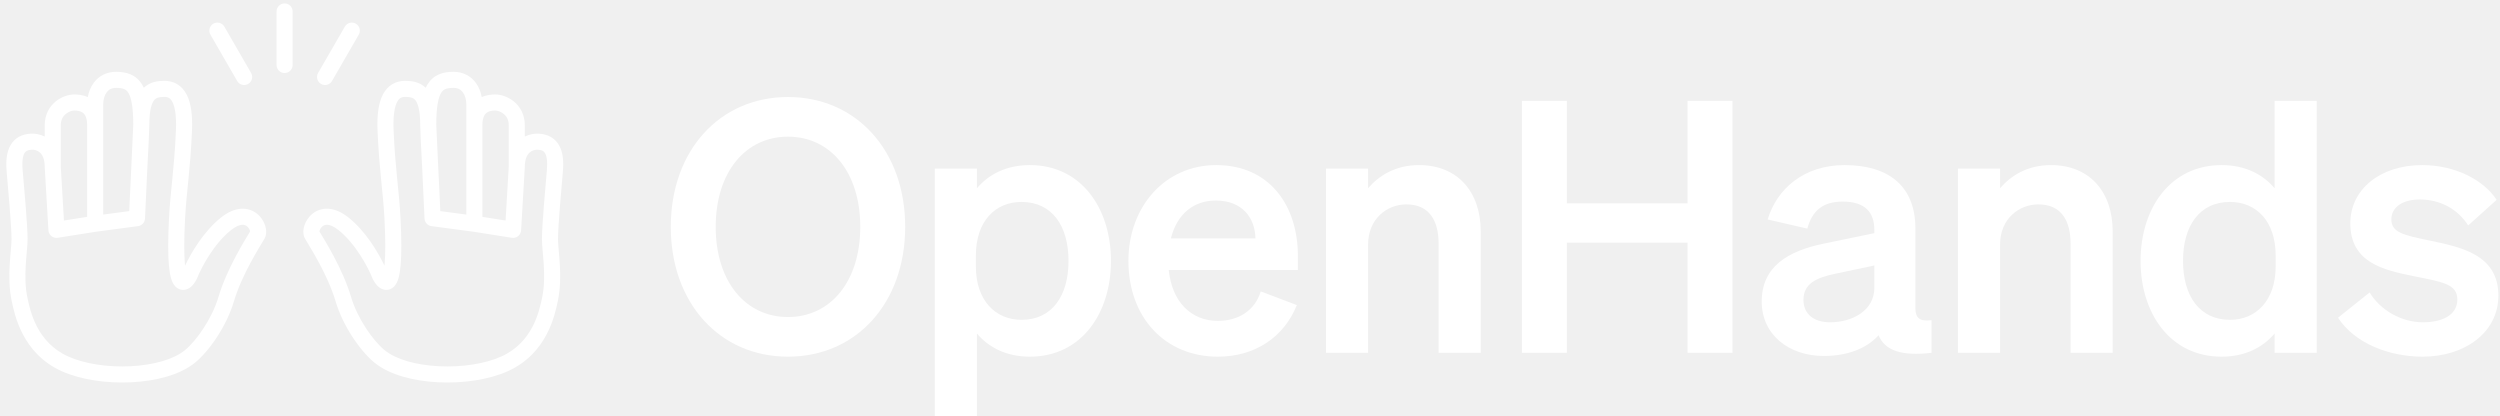
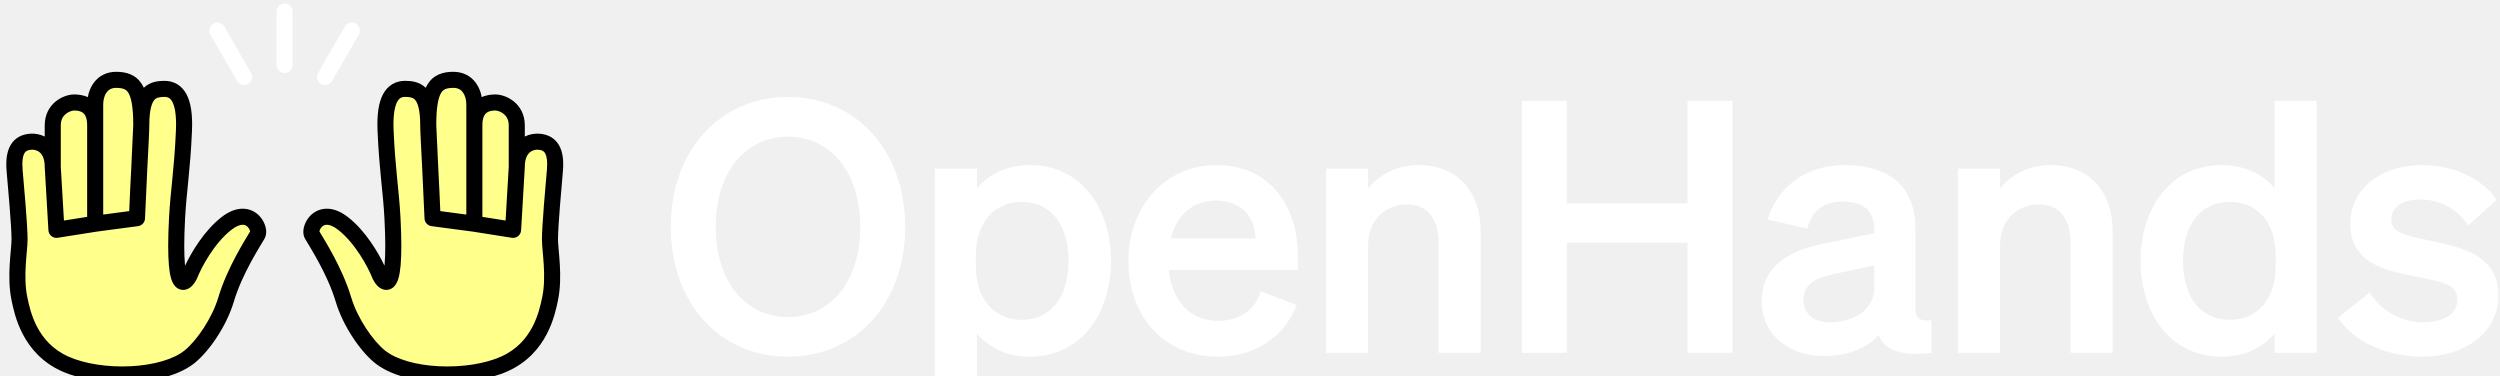
- <svg xmlns="http://www.w3.org/2000/svg" width="601" height="100" viewBox="0 0 601 100" fill="none">
+ <svg xmlns="http://www.w3.org/2000/svg" width="1305" height="196" viewBox="0 0 601 90.265" fill="none">
  <path d="M161.258 54.534C161.258 36.145 173.067 23.323 189.432 23.323C205.796 23.323 217.606 36.145 217.606 54.534C217.606 72.923 205.796 85.744 189.432 85.744C173.067 85.744 161.258 72.923 161.258 54.534ZM206.809 54.534C206.809 41.375 199.639 32.855 189.432 32.855C179.225 32.855 172.055 41.375 172.055 54.534C172.055 67.693 179.225 76.213 189.432 76.213C199.639 76.213 206.809 67.693 206.809 54.534Z" fill="white" />
-   <path d="M247.591 85.744C241.855 85.744 237.637 83.467 234.853 80.177V100H224.731V40.531H234.853V45.255C237.637 41.965 241.855 39.688 247.591 39.688C259.99 39.688 267.076 50.148 267.076 62.716C267.076 75.285 259.99 85.744 247.591 85.744ZM234.6 61.451V64.066C234.6 72.248 239.324 76.887 245.566 76.887C252.905 76.887 256.869 71.151 256.869 62.716C256.869 54.281 252.905 48.545 245.566 48.545C239.324 48.545 234.6 53.1 234.6 61.451Z" fill="white" />
-   <path d="M292.781 85.744C280.128 85.744 271.271 76.381 271.271 62.716C271.271 49.726 280.043 39.688 292.359 39.688C305.181 39.688 312.013 49.388 312.013 61.535V64.909H280.971C281.73 72.501 286.286 77.14 292.781 77.14C297.758 77.14 301.722 74.61 303.072 70.055L311.76 73.344C308.639 81.105 301.638 85.744 292.781 85.744ZM292.275 48.207C287.045 48.207 282.996 51.328 281.477 57.317H301.806C301.722 52.425 298.685 48.207 292.275 48.207Z" fill="white" />
-   <path d="M318.765 84.817V40.531H328.887V45.255C331.418 42.303 335.382 39.688 341.118 39.688C350.397 39.688 355.964 46.099 355.964 55.63V84.817H345.842V58.583C345.842 53.1 343.649 49.135 338.082 49.135C333.526 49.135 328.887 52.509 328.887 58.836V84.817H318.765Z" fill="white" />
-   <path d="M405.688 24.251H416.486V84.817H405.688V58.33H376.671V84.817H365.874V24.251H376.671V48.882H405.688V24.251Z" fill="white" />
-   <path d="M438.445 85.576C430.01 85.576 423.515 80.43 423.515 72.501C423.515 64.066 429.841 60.354 438.361 58.583L450.592 56.052V55.293C450.592 51.075 448.399 48.46 443 48.46C438.192 48.46 435.661 50.654 434.48 54.956L424.949 52.762C427.142 45.424 433.637 39.688 443.422 39.688C454.05 39.688 460.461 44.749 460.461 54.956V74.019C460.461 76.55 461.558 77.309 464.341 76.972V84.817C457.003 85.66 453.122 84.226 451.604 80.599C448.82 83.72 444.181 85.576 438.445 85.576ZM450.592 69.211V63.813L441.06 65.837C436.758 66.765 433.553 68.115 433.553 72.079C433.553 75.538 436.083 77.478 439.963 77.478C445.362 77.478 450.592 74.61 450.592 69.211Z" fill="white" />
-   <path d="M470.689 84.817V40.531H480.811V45.255C483.342 42.303 487.306 39.688 493.042 39.688C502.321 39.688 507.889 46.099 507.889 55.63V84.817H497.766V58.583C497.766 53.1 495.573 49.135 490.006 49.135C485.451 49.135 480.811 52.509 480.811 58.836V84.817H470.689Z" fill="white" />
-   <path d="M534.078 85.744C521.678 85.744 514.593 75.285 514.593 62.716C514.593 50.148 521.678 39.688 534.078 39.688C539.814 39.688 544.032 41.965 546.815 45.255V24.251H556.938V84.817H546.815V80.177C544.032 83.467 539.814 85.744 534.078 85.744ZM547.068 61.451C547.068 53.1 542.345 48.545 536.103 48.545C528.764 48.545 524.799 54.281 524.799 62.716C524.799 71.151 528.764 76.887 536.103 76.887C542.345 76.887 547.068 72.248 547.068 64.066V61.451Z" fill="white" />
-   <path d="M562.06 76.381L569.652 70.308C572.267 74.61 577.328 77.478 582.474 77.478C586.776 77.478 590.74 75.959 590.74 71.995C590.74 68.199 587.029 67.777 580.027 66.343C573.026 64.909 565.013 63.138 565.013 53.69C565.013 45.592 572.098 39.688 582.305 39.688C590.065 39.688 596.982 43.146 600.188 48.039L593.355 54.196C590.825 50.232 586.607 47.954 581.714 47.954C577.581 47.954 574.882 49.81 574.882 52.762C574.882 55.968 578.087 56.558 583.655 57.739C591.162 59.342 600.609 60.945 600.609 71.067C600.609 80.008 592.427 85.744 582.389 85.744C574.207 85.744 566.025 82.455 562.06 76.381Z" fill="white" />
-   <path d="M66.486 15.625V2.756C66.486 1.69 67.351 0.825 68.417 0.825C69.483 0.825 70.347 1.69 70.347 2.756V15.625C70.347 16.691 69.483 17.556 68.417 17.556C67.351 17.556 66.486 16.691 66.486 15.625Z" fill="white" />
+   <path d="M247.591 85.744C241.855 85.744 237.637 83.467 234.853 80.177V100H224.731V40.531H234.853V45.255C237.637 41.965 241.855 39.688 247.591 39.688C259.99 39.688 267.076 50.147 267.076 62.716C267.076 75.285 259.99 85.744 247.591 85.744ZM234.6 61.451V64.066C234.6 72.248 239.324 76.887 245.566 76.887C252.905 76.887 256.869 71.151 256.869 62.716C256.869 54.281 252.905 48.545 245.566 48.545C239.324 48.545 234.6 53.1 234.6 61.451Z" fill="white" />
+   <path d="M292.781 85.744C280.128 85.744 271.271 76.381 271.271 62.716C271.271 49.726 280.043 39.688 292.359 39.688C305.181 39.688 312.013 49.388 312.013 61.535V64.909H280.971C281.73 72.501 286.285 77.14 292.781 77.14C297.757 77.14 301.722 74.61 303.072 70.055L311.76 73.344C308.639 81.105 301.638 85.744 292.781 85.744ZM292.275 48.207C287.045 48.207 282.996 51.328 281.477 57.317H301.806C301.722 52.425 298.685 48.207 292.275 48.207Z" fill="white" />
+   <path d="M318.765 84.817V40.531H328.887V45.255C331.418 42.303 335.382 39.688 341.118 39.688C350.397 39.688 355.964 46.099 355.964 55.63V84.817H345.842V58.583C345.842 53.1 343.649 49.135 338.081 49.135C333.526 49.135 328.887 52.509 328.887 58.836V84.817H318.765Z" fill="white" />
+   <path d="M405.688 24.251H416.485V84.817H405.688V58.33H376.671V84.817H365.874V24.251H376.671V48.882H405.688V24.251Z" fill="white" />
+   <path d="M438.445 85.576C430.01 85.576 423.514 80.43 423.514 72.501C423.514 64.066 429.841 60.354 438.361 58.583L450.592 56.052V55.293C450.592 51.075 448.399 48.46 443 48.46C438.192 48.46 435.661 50.654 434.48 54.956L424.948 52.762C427.142 45.424 433.637 39.688 443.422 39.688C454.05 39.688 460.461 44.749 460.461 54.956V74.019C460.461 76.55 461.558 77.309 464.341 76.972V84.817C457.003 85.66 453.122 84.226 451.604 80.599C448.82 83.72 444.181 85.576 438.445 85.576ZM450.592 69.211V63.813L441.06 65.837C436.758 66.765 433.552 68.115 433.552 72.079C433.552 75.538 436.083 77.478 439.963 77.478C445.362 77.478 450.592 74.61 450.592 69.211Z" fill="white" />
+   <path d="M470.689 84.817V40.531H480.811V45.255C483.342 42.303 487.306 39.688 493.042 39.688C502.321 39.688 507.888 46.099 507.888 55.63V84.817H497.766V58.583C497.766 53.1 495.573 49.135 490.006 49.135C485.451 49.135 480.811 52.509 480.811 58.836V84.817H470.689Z" fill="white" />
+   <path d="M534.078 85.744C521.678 85.744 514.593 75.285 514.593 62.716C514.593 50.147 521.678 39.688 534.078 39.688C539.814 39.688 544.032 41.965 546.815 45.255V24.251H556.938V84.817H546.815V80.177C544.032 83.467 539.814 85.744 534.078 85.744ZM547.068 61.451C547.068 53.1 542.345 48.545 536.103 48.545C528.764 48.545 524.799 54.281 524.799 62.716C524.799 71.151 528.764 76.887 536.103 76.887C542.345 76.887 547.068 72.248 547.068 64.066V61.451Z" fill="white" />
+   <path d="M562.06 76.381L569.652 70.308C572.267 74.61 577.328 77.478 582.474 77.478C586.776 77.478 590.74 75.959 590.74 71.995C590.74 68.199 587.029 67.777 580.027 66.343C573.026 64.909 565.012 63.138 565.012 53.69C565.012 45.592 572.098 39.688 582.305 39.688C590.065 39.688 596.982 43.146 600.188 48.039L593.355 54.196C590.824 50.232 586.607 47.954 581.714 47.954C577.581 47.954 574.882 49.81 574.882 52.762C574.882 55.968 578.087 56.558 583.654 57.739C591.162 59.342 600.609 60.945 600.609 71.067C600.609 80.008 592.427 85.744 582.389 85.744C574.207 85.744 566.025 82.455 562.06 76.381Z" fill="white" />
+   <path d="M66.486 15.625V2.756C66.486 1.69 67.35 0.825 68.417 0.825C69.483 0.825 70.347 1.69 70.347 2.756V15.625C70.347 16.691 69.483 17.556 68.417 17.556C67.35 17.556 66.486 16.691 66.486 15.625Z" fill="white" />
  <path d="M76.468 17.543L82.903 6.398C83.436 5.475 84.617 5.158 85.54 5.691C86.463 6.224 86.78 7.405 86.247 8.329L79.812 19.474C79.279 20.397 78.098 20.713 77.175 20.18C76.252 19.647 75.935 18.466 76.468 17.543Z" fill="white" />
-   <path d="M60.365 17.543L53.931 6.398C53.398 5.475 52.217 5.158 51.293 5.691C50.37 6.224 50.054 7.405 50.587 8.329L57.021 19.474C57.554 20.397 58.735 20.713 59.659 20.18C60.582 19.647 60.898 18.466 60.365 17.543Z" fill="white" />
-   <path d="M130.283 57.475C130.283 54.121 131.188 44.175 131.472 40.892C131.665 38.673 131.398 37.457 131.041 36.836C130.779 36.38 130.369 36.058 129.382 35.992C128.67 35.944 127.893 36.147 127.313 36.67C126.77 37.161 126.163 38.146 126.163 40.137L126.159 40.25L125.272 55.371C125.24 55.915 124.98 56.421 124.555 56.762C124.131 57.104 123.582 57.25 123.044 57.165L113.751 55.694L103.729 54.363C102.803 54.24 102.099 53.472 102.055 52.539L101.517 40.892C101.493 40.418 101.47 39.949 101.446 39.486C101.22 35.145 101.018 31.3 101.018 30.047C101.018 26.302 100.384 24.722 99.83 24.057C99.388 23.527 98.753 23.294 97.393 23.294C96.905 23.294 96.561 23.395 96.302 23.546C96.048 23.694 95.759 23.96 95.483 24.481C94.892 25.597 94.461 27.697 94.621 31.363C94.829 36.118 95.153 39.671 95.47 42.875C95.787 46.072 96.103 48.975 96.279 52.349C96.554 57.63 96.529 61.271 96.313 63.742C96.205 64.976 96.045 65.972 95.83 66.76C95.626 67.507 95.319 68.267 94.786 68.835C94.141 69.522 93.221 69.85 92.266 69.62C91.508 69.437 90.976 68.958 90.685 68.652C90.077 68.013 89.647 67.187 89.478 66.761C88.498 64.287 85.463 58.542 81.356 55.299C80.158 54.353 79.284 54.08 78.735 54.039C78.217 54 77.842 54.153 77.547 54.387C77.221 54.646 76.979 55.021 76.858 55.377C76.816 55.502 76.797 55.592 76.79 55.649C77.903 57.528 82.32 64.418 84.402 71.411C85.954 76.623 89.697 81.934 92.491 84.209C95.197 86.411 100.06 87.776 105.538 88.046C110.963 88.312 116.553 87.481 120.486 85.717C128.084 82.311 129.631 74.811 130.325 71.559C130.863 69.036 130.873 66.342 130.729 63.842C130.657 62.595 130.55 61.429 130.457 60.355C130.366 59.311 130.283 58.302 130.283 57.475ZM112.103 25.106C112.103 23.935 111.79 22.891 111.272 22.193C110.804 21.562 110.115 21.125 109.008 21.125C108.103 21.124 107.493 21.236 107.063 21.419C106.677 21.584 106.354 21.839 106.059 22.315C105.38 23.412 104.882 25.616 104.879 30.006L105.372 40.685C105.547 44.074 105.729 47.712 105.848 50.75L112.103 51.58V25.106ZM115.965 52.134L121.542 53.017L122.301 40.09V30.122C122.301 28.753 121.744 27.916 121.084 27.379C120.348 26.782 119.489 26.568 119.084 26.568C118.345 26.568 117.582 26.683 117.033 27.073C116.61 27.373 115.965 28.084 115.965 30.122V52.134ZM126.163 32.827C127.318 32.251 128.554 32.067 129.64 32.14C131.609 32.272 133.345 33.096 134.388 34.912C135.337 36.562 135.534 38.744 135.319 41.226C135.022 44.657 134.143 54.34 134.143 57.475C134.143 58.104 134.209 58.941 134.302 60.02C134.394 61.068 134.508 62.302 134.584 63.62C134.735 66.249 134.745 69.344 134.101 72.365C133.43 75.512 131.613 84.96 122.066 89.24C117.427 91.319 111.192 92.189 105.348 91.902C99.557 91.617 93.703 90.174 90.053 87.203C86.618 84.406 82.46 78.417 80.702 72.513C78.716 65.845 74.415 59.268 73.341 57.405C72.71 56.307 72.907 55.004 73.202 54.136C73.534 53.157 74.178 52.132 75.145 51.364C76.143 50.571 77.466 50.07 79.026 50.188C80.554 50.303 82.138 50.998 83.748 52.269C87.89 55.539 90.929 60.699 92.42 63.863C92.435 63.718 92.454 63.566 92.468 63.406C92.661 61.195 92.695 57.758 92.424 52.549C92.254 49.289 91.95 46.497 91.629 43.255C91.308 40.019 90.976 36.388 90.763 31.532C90.594 27.657 90.992 24.714 92.072 22.674C92.632 21.617 93.39 20.776 94.354 20.212C95.314 19.652 96.36 19.434 97.393 19.434C98.921 19.434 100.824 19.649 102.34 21.096C102.473 20.809 102.619 20.538 102.777 20.283C103.477 19.152 104.408 18.354 105.549 17.868C106.645 17.4 107.833 17.263 109.008 17.263C111.37 17.264 113.195 18.306 114.372 19.892C115.133 20.919 115.592 22.125 115.809 23.348C117.062 22.782 118.316 22.708 119.084 22.708C120.393 22.708 122.108 23.238 123.518 24.383C125.004 25.59 126.163 27.495 126.163 30.122V32.827Z" fill="white" />
-   <path d="M6.631 57.475C6.631 54.121 5.726 44.175 5.442 40.892C5.249 38.673 5.516 37.457 5.873 36.836C6.135 36.38 6.545 36.058 7.532 35.992C8.244 35.944 9.021 36.147 9.601 36.67C10.145 37.161 10.751 38.146 10.751 40.137L10.755 40.25L11.642 55.371C11.674 55.915 11.934 56.421 12.359 56.762C12.783 57.104 13.332 57.25 13.87 57.165L23.163 55.694L33.185 54.363C34.111 54.24 34.815 53.472 34.859 52.539L35.397 40.892C35.421 40.418 35.444 39.949 35.468 39.486C35.694 35.145 35.896 31.3 35.896 30.047C35.896 26.302 36.53 24.722 37.084 24.057C37.526 23.527 38.161 23.294 39.521 23.294C40.009 23.294 40.353 23.395 40.612 23.546C40.866 23.694 41.155 23.96 41.431 24.481C42.022 25.597 42.453 27.697 42.293 31.363C42.085 36.118 41.761 39.671 41.444 42.875C41.127 46.072 40.811 48.975 40.635 52.349C40.36 57.63 40.385 61.271 40.601 63.742C40.709 64.976 40.869 65.972 41.084 66.76C41.289 67.507 41.595 68.267 42.128 68.835C42.773 69.522 43.693 69.85 44.648 69.62C45.406 69.437 45.938 68.958 46.229 68.652C46.837 68.013 47.267 67.187 47.436 66.761C48.416 64.287 51.45 58.542 55.558 55.299C56.756 54.353 57.63 54.08 58.179 54.039C58.697 54 59.072 54.153 59.367 54.387C59.693 54.646 59.935 55.021 60.056 55.377C60.099 55.502 60.117 55.592 60.124 55.649C59.011 57.528 54.595 64.418 52.512 71.411C50.96 76.623 47.217 81.934 44.423 84.209C41.717 86.411 36.855 87.776 31.376 88.046C25.951 88.312 20.361 87.481 16.428 85.717C8.83 82.311 7.283 74.811 6.589 71.559C6.051 69.036 6.041 66.342 6.185 63.842C6.257 62.595 6.364 61.429 6.457 60.355C6.548 59.311 6.631 58.302 6.631 57.475ZM24.811 25.106C24.811 23.935 25.124 22.891 25.642 22.193C26.11 21.562 26.799 21.125 27.906 21.125C28.811 21.124 29.421 21.236 29.851 21.419C30.237 21.584 30.56 21.839 30.855 22.315C31.534 23.412 32.032 25.616 32.035 30.006L31.542 40.685C31.367 44.074 31.186 47.712 31.066 50.75L24.811 51.58V25.106ZM20.95 52.134L15.372 53.017L14.613 40.09V30.122C14.613 28.753 15.171 27.916 15.83 27.379C16.566 26.782 17.425 26.568 17.83 26.568C18.569 26.568 19.332 26.683 19.881 27.073C20.304 27.373 20.95 28.084 20.95 30.122V52.134ZM10.751 32.827C9.596 32.251 8.36 32.067 7.274 32.14C5.305 32.272 3.569 33.096 2.526 34.912C1.577 36.562 1.38 38.744 1.595 41.226C1.892 44.657 2.771 54.34 2.771 57.475C2.771 58.104 2.706 58.941 2.612 60.02C2.52 61.068 2.406 62.302 2.33 63.62C2.179 66.249 2.169 69.344 2.813 72.365C3.484 75.512 5.301 84.96 14.848 89.24C19.487 91.319 25.722 92.189 31.566 91.902C37.357 91.617 43.211 90.174 46.861 87.203C50.296 84.406 54.454 78.417 56.212 72.513C58.198 65.845 62.499 59.268 63.573 57.405C64.205 56.307 64.007 55.004 63.712 54.136C63.38 53.157 62.736 52.132 61.769 51.364C60.771 50.571 59.448 50.07 57.888 50.188C56.36 50.303 54.776 50.998 53.166 52.269C49.024 55.539 45.985 60.699 44.495 63.863C44.479 63.718 44.461 63.566 44.447 63.406C44.253 61.195 44.219 57.758 44.49 52.549C44.66 49.289 44.964 46.497 45.285 43.255C45.606 40.019 45.938 36.388 46.151 31.532C46.32 27.657 45.922 24.714 44.842 22.674C44.282 21.617 43.524 20.776 42.56 20.212C41.6 19.652 40.554 19.434 39.521 19.434C37.993 19.434 36.09 19.649 34.575 21.096C34.441 20.809 34.295 20.538 34.137 20.283C33.437 19.152 32.506 18.354 31.366 17.868C30.27 17.4 29.081 17.263 27.906 17.263C25.544 17.264 23.719 18.306 22.542 19.892C21.781 20.919 21.323 22.125 21.105 23.348C19.852 22.782 18.598 22.708 17.83 22.708C16.521 22.708 14.806 23.238 13.396 24.383C11.911 25.59 10.751 27.495 10.751 30.122V32.827Z" fill="white" />
+   <path d="M60.365 17.543L53.931 6.398C53.397 5.475 52.216 5.158 51.293 5.691C50.37 6.224 50.053 7.405 50.586 8.329L57.021 19.474C57.554 20.397 58.735 20.713 59.658 20.18C60.582 19.647 60.898 18.466 60.365 17.543Z" fill="white" />
+   <path d="M91.272 85.706C88.157 83.17 84.207 77.52 82.552 71.962C80.483 65.014 76.008 58.168 75.014 56.442C74.132 54.909 76.935 49.35 82.552 53.784C87.045 57.331 90.238 63.439 91.272 66.05C91.691 67.107 95.443 73.429 94.351 52.449C94.006 45.815 93.112 41.059 92.692 31.447C92.362 23.906 94.349 21.364 97.393 21.364C100.438 21.364 102.948 22.353 102.948 30.047C102.948 21.189 104.846 19.193 109.008 19.194C112.477 19.194 114.034 22.152 114.034 25.106V30.122C114.034 25.106 117.369 24.637 119.084 24.637C120.799 24.637 124.232 26.126 124.232 30.122V40.137C124.232 35.318 127.242 33.914 129.511 34.066C132.467 34.264 133.803 36.357 133.396 41.059C133.105 44.416 132.213 54.23 132.213 57.475C132.213 60.386 133.396 66.418 132.213 71.962C131.531 75.161 129.848 83.636 121.276 87.479C112.703 91.322 97.628 90.88 91.272 85.706Z" fill="#FFFF8B" />
+   <path d="M130.283 57.475C130.283 54.121 131.188 44.175 131.472 40.892C131.665 38.673 131.398 37.457 131.041 36.836C130.779 36.38 130.369 36.058 129.382 35.992C128.67 35.944 127.893 36.147 127.313 36.67C126.769 37.161 126.163 38.146 126.163 40.137L126.159 40.25L125.272 55.371C125.24 55.915 124.98 56.421 124.555 56.762C124.131 57.104 123.582 57.25 123.044 57.165L113.751 55.694L103.729 54.363C102.803 54.24 102.099 53.472 102.055 52.539L101.503 40.589L101.498 40.488C101.251 35.73 101.018 31.39 101.018 30.047C101.018 26.302 100.384 24.722 99.83 24.057C99.388 23.527 98.753 23.294 97.393 23.294C96.905 23.294 96.561 23.395 96.302 23.546C96.048 23.694 95.759 23.96 95.483 24.481C94.892 25.597 94.46 27.697 94.621 31.363C94.829 36.118 95.153 39.671 95.47 42.875C95.787 46.072 96.103 48.975 96.279 52.349C96.554 57.63 96.529 61.271 96.313 63.742C96.205 64.976 96.045 65.972 95.83 66.76C95.625 67.507 95.319 68.267 94.786 68.835C94.141 69.522 93.221 69.85 92.266 69.62C91.508 69.437 90.976 68.958 90.685 68.652C90.077 68.013 89.647 67.187 89.478 66.761C88.498 64.287 85.463 58.542 81.356 55.299C80.158 54.353 79.284 54.08 78.735 54.039C78.217 54 77.842 54.153 77.546 54.387C77.221 54.646 76.979 55.021 76.858 55.377C76.815 55.502 76.797 55.592 76.79 55.649C77.903 57.528 82.319 64.418 84.402 71.411C85.954 76.623 89.697 81.934 92.491 84.209C95.197 86.411 100.059 87.776 105.538 88.046C110.963 88.312 116.553 87.481 120.486 85.717C128.084 82.311 129.631 74.811 130.325 71.559C130.863 69.036 130.873 66.342 130.729 63.842C130.657 62.595 130.55 61.429 130.457 60.355C130.366 59.311 130.283 58.302 130.283 57.475ZM112.103 25.106C112.103 23.935 111.79 22.891 111.272 22.193C110.804 21.562 110.115 21.125 109.008 21.125C108.103 21.124 107.493 21.236 107.063 21.419C106.677 21.584 106.354 21.839 106.059 22.315C105.38 23.412 104.882 25.616 104.879 30.006L105.359 40.401C105.539 43.868 105.726 47.626 105.849 50.75L112.103 51.58V25.106ZM115.964 52.134L121.542 53.017L122.301 40.09V30.122C122.301 28.753 121.743 27.916 121.084 27.379C120.348 26.782 119.489 26.568 119.084 26.568C118.345 26.568 117.582 26.683 117.033 27.073C116.61 27.373 115.964 28.084 115.964 30.122V52.134ZM126.163 32.827C127.318 32.251 128.554 32.067 129.64 32.14C131.609 32.272 133.345 33.096 134.388 34.912C135.337 36.562 135.534 38.744 135.319 41.226C135.022 44.657 134.143 54.34 134.143 57.475C134.143 58.104 134.208 58.941 134.302 60.02C134.394 61.068 134.508 62.302 134.584 63.62C134.735 66.249 134.745 69.344 134.101 72.365C133.43 75.512 131.613 84.96 122.066 89.24C117.427 91.319 111.192 92.189 105.348 91.902C99.557 91.617 93.703 90.174 90.053 87.203C86.618 84.406 82.46 78.417 80.702 72.513C78.716 65.845 74.415 59.268 73.341 57.405C72.709 56.307 72.907 55.004 73.202 54.136C73.534 53.157 74.178 52.132 75.145 51.364C76.143 50.571 77.466 50.07 79.026 50.188C80.554 50.303 82.138 50.998 83.748 52.269C87.89 55.539 90.929 60.699 92.419 63.863C92.435 63.718 92.453 63.566 92.467 63.406C92.661 61.195 92.695 57.758 92.423 52.549C92.254 49.289 91.95 46.497 91.629 43.255C91.308 40.019 90.975 36.388 90.763 31.532C90.594 27.657 90.991 24.714 92.072 22.674C92.632 21.617 93.39 20.776 94.354 20.212C95.314 19.652 96.36 19.434 97.393 19.434C98.921 19.434 100.824 19.649 102.339 21.096C102.473 20.809 102.619 20.538 102.777 20.283C103.477 19.152 104.408 18.354 105.548 17.868C106.644 17.4 107.833 17.263 109.008 17.263C111.37 17.264 113.196 18.306 114.373 19.892C115.134 20.919 115.591 22.125 115.809 23.348C117.062 22.782 118.316 22.708 119.084 22.708C120.393 22.708 122.108 23.238 123.518 24.383C125.003 25.59 126.163 27.495 126.163 30.122V32.827Z" fill="black" />
+   <path d="M45.642 85.706C48.757 83.17 52.707 77.52 54.362 71.962C56.431 65.014 60.906 58.168 61.9 56.442C62.782 54.909 59.979 49.35 54.362 53.784C49.869 57.331 46.676 63.439 45.642 66.05C45.223 67.107 41.471 73.429 42.563 52.449C42.908 45.815 43.802 41.059 44.222 31.447C44.552 23.906 42.565 21.364 39.521 21.364C36.476 21.364 33.965 22.353 33.965 30.047C33.965 21.189 32.068 19.193 27.906 19.194C24.437 19.194 22.88 22.152 22.88 25.106V30.122C22.88 25.106 19.545 24.637 17.83 24.637C16.115 24.637 12.682 26.126 12.682 30.122V40.137C12.682 35.318 9.672 33.914 7.403 34.066C4.447 34.264 3.111 36.357 3.518 41.059C3.809 44.416 4.701 54.23 4.701 57.475C4.701 60.386 3.518 66.418 4.701 71.962C5.383 75.161 7.066 83.636 15.638 87.479C24.211 91.322 39.286 90.88 45.642 85.706Z" fill="#FFFF8B" />
+   <path d="M6.631 57.475C6.631 54.121 5.726 44.175 5.442 40.892C5.25 38.673 5.517 37.457 5.873 36.836C6.135 36.38 6.545 36.058 7.532 35.992C8.244 35.944 9.021 36.147 9.601 36.67C10.145 37.161 10.751 38.146 10.751 40.137L10.755 40.25L11.642 55.371C11.674 55.915 11.934 56.421 12.359 56.762C12.783 57.104 13.332 57.25 13.87 57.165L23.163 55.694L33.185 54.363C34.111 54.24 34.816 53.472 34.859 52.539L35.411 40.589L35.416 40.488C35.663 35.73 35.896 31.39 35.896 30.047C35.896 26.302 36.53 24.722 37.084 24.057C37.526 23.527 38.161 23.294 39.521 23.294C40.009 23.294 40.353 23.395 40.612 23.546C40.866 23.694 41.155 23.96 41.431 24.481C42.023 25.597 42.454 27.697 42.293 31.363C42.086 36.118 41.761 39.671 41.444 42.875C41.127 46.072 40.811 48.975 40.635 52.349C40.36 57.63 40.385 61.271 40.601 63.742C40.709 64.976 40.869 65.972 41.084 66.76C41.289 67.507 41.595 68.267 42.128 68.835C42.773 69.522 43.693 69.85 44.648 69.62C45.406 69.437 45.938 68.958 46.229 68.652C46.837 68.013 47.267 67.187 47.436 66.761C48.416 64.287 51.451 58.542 55.558 55.299C56.757 54.353 57.63 54.08 58.179 54.039C58.697 54 59.072 54.153 59.368 54.387C59.693 54.646 59.935 55.021 60.056 55.377C60.099 55.502 60.117 55.592 60.124 55.649C59.011 57.528 54.595 64.418 52.512 71.411C50.96 76.623 47.217 81.934 44.423 84.209C41.717 86.411 36.855 87.776 31.376 88.046C25.951 88.312 20.361 87.481 16.428 85.717C8.83 82.311 7.283 74.811 6.589 71.559C6.051 69.036 6.041 66.342 6.185 63.842C6.257 62.595 6.364 61.429 6.457 60.355C6.548 59.311 6.631 58.302 6.631 57.475ZM24.811 25.106C24.811 23.935 25.124 22.891 25.642 22.193C26.11 21.562 26.799 21.125 27.906 21.125C28.811 21.124 29.421 21.236 29.851 21.419C30.237 21.584 30.56 21.839 30.855 22.315C31.534 23.412 32.032 25.616 32.035 30.006L31.555 40.401C31.375 43.868 31.188 47.626 31.065 50.75L24.811 51.58V25.106ZM20.95 52.134L15.372 53.017L14.613 40.09V30.122C14.613 28.753 15.171 27.916 15.831 27.379C16.566 26.782 17.425 26.568 17.831 26.568C18.569 26.568 19.332 26.683 19.881 27.073C20.304 27.373 20.95 28.084 20.95 30.122V52.134ZM10.751 32.827C9.596 32.251 8.36 32.067 7.274 32.14C5.305 32.272 3.569 33.096 2.526 34.912C1.578 36.562 1.38 38.744 1.595 41.226C1.892 44.657 2.771 54.34 2.771 57.475C2.771 58.104 2.706 58.941 2.612 60.02C2.52 61.068 2.406 62.302 2.33 63.62C2.179 66.249 2.169 69.344 2.813 72.365C3.484 75.512 5.302 84.96 14.848 89.24C19.487 91.319 25.722 92.189 31.566 91.902C37.357 91.617 43.211 90.174 46.861 87.203C50.296 84.406 54.454 78.417 56.212 72.513C58.198 65.845 62.499 59.268 63.573 57.405C64.205 56.307 64.007 55.004 63.712 54.136C63.38 53.157 62.736 52.132 61.769 51.364C60.772 50.571 59.448 50.07 57.888 50.188C56.36 50.303 54.776 50.998 53.166 52.269C49.024 55.539 45.985 60.699 44.495 63.863C44.479 63.718 44.461 63.566 44.447 63.406C44.253 61.195 44.219 57.758 44.491 52.549C44.66 49.289 44.964 46.497 45.285 43.255C45.606 40.019 45.938 36.388 46.151 31.532C46.32 27.657 45.923 24.714 44.842 22.674C44.282 21.617 43.524 20.776 42.56 20.212C41.6 19.652 40.554 19.434 39.521 19.434C37.993 19.434 36.09 19.649 34.575 21.096C34.441 20.809 34.295 20.538 34.137 20.283C33.437 19.152 32.506 18.354 31.366 17.868C30.27 17.4 29.081 17.263 27.906 17.263C25.544 17.264 23.718 18.306 22.541 19.892C21.78 20.919 21.323 22.125 21.105 23.348C19.852 22.782 18.598 22.708 17.831 22.708C16.521 22.708 14.806 23.238 13.396 24.383C11.911 25.59 10.751 27.495 10.751 30.122V32.827Z" fill="black" />
</svg>
